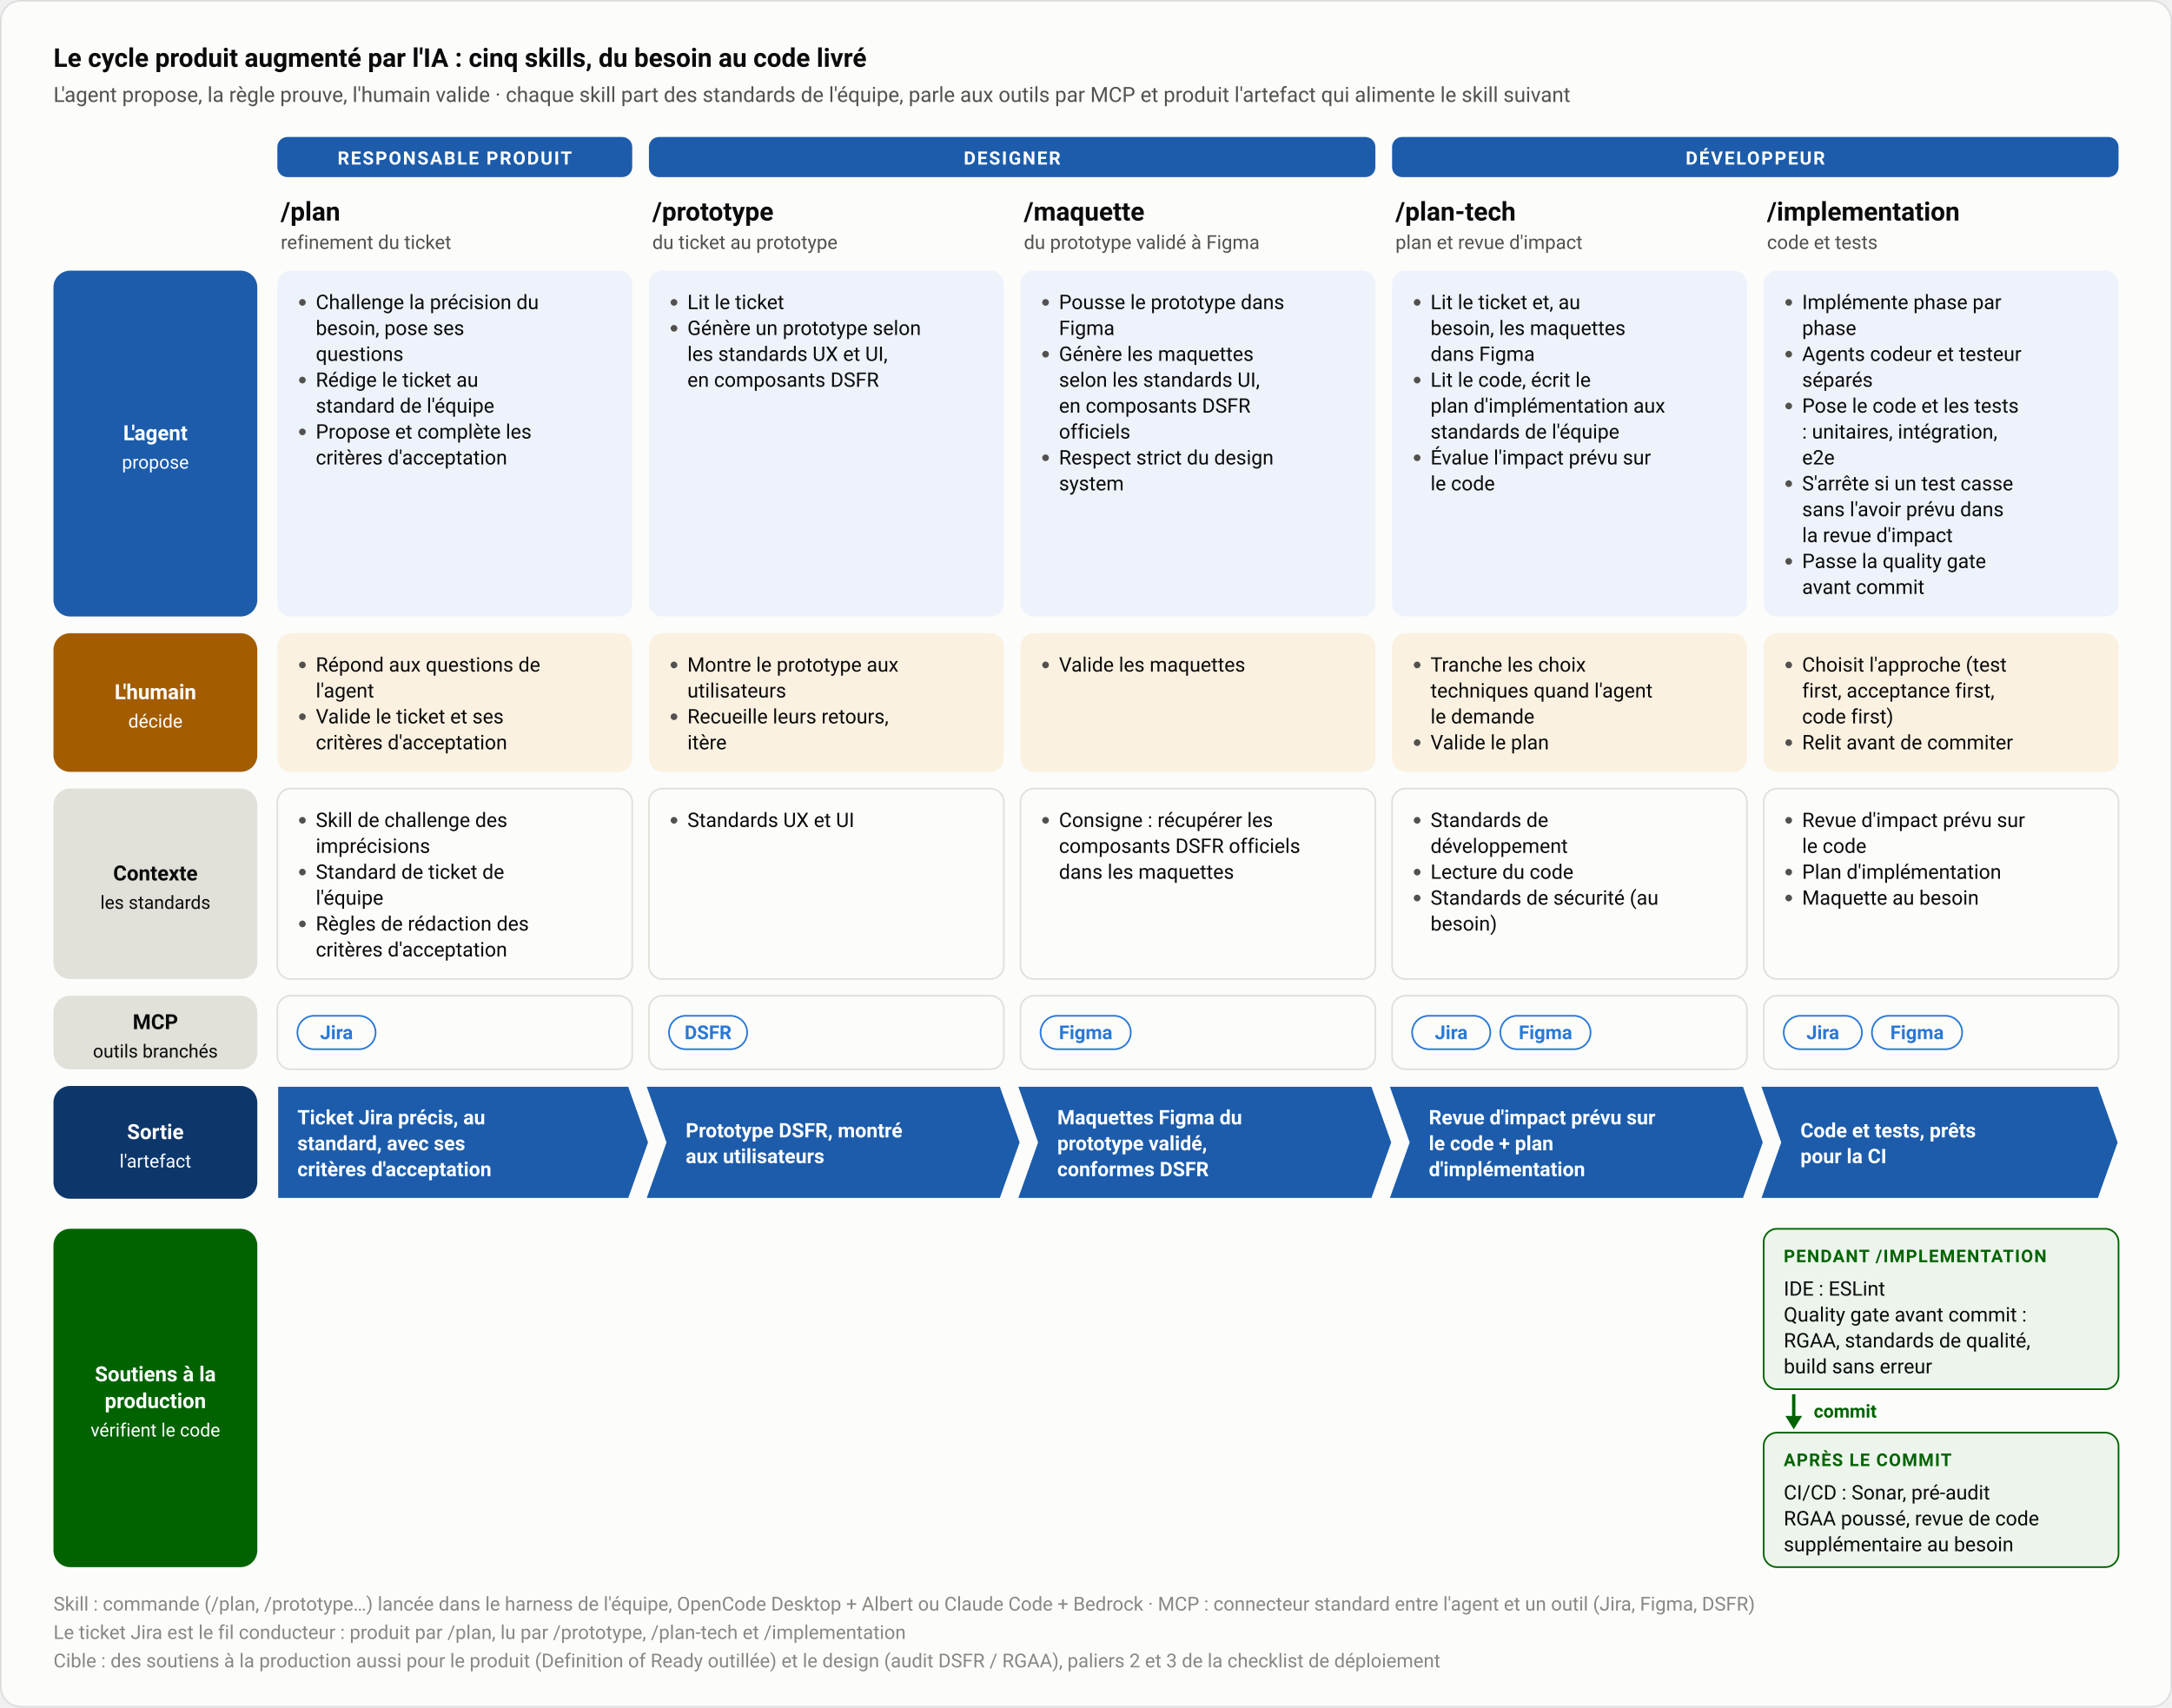
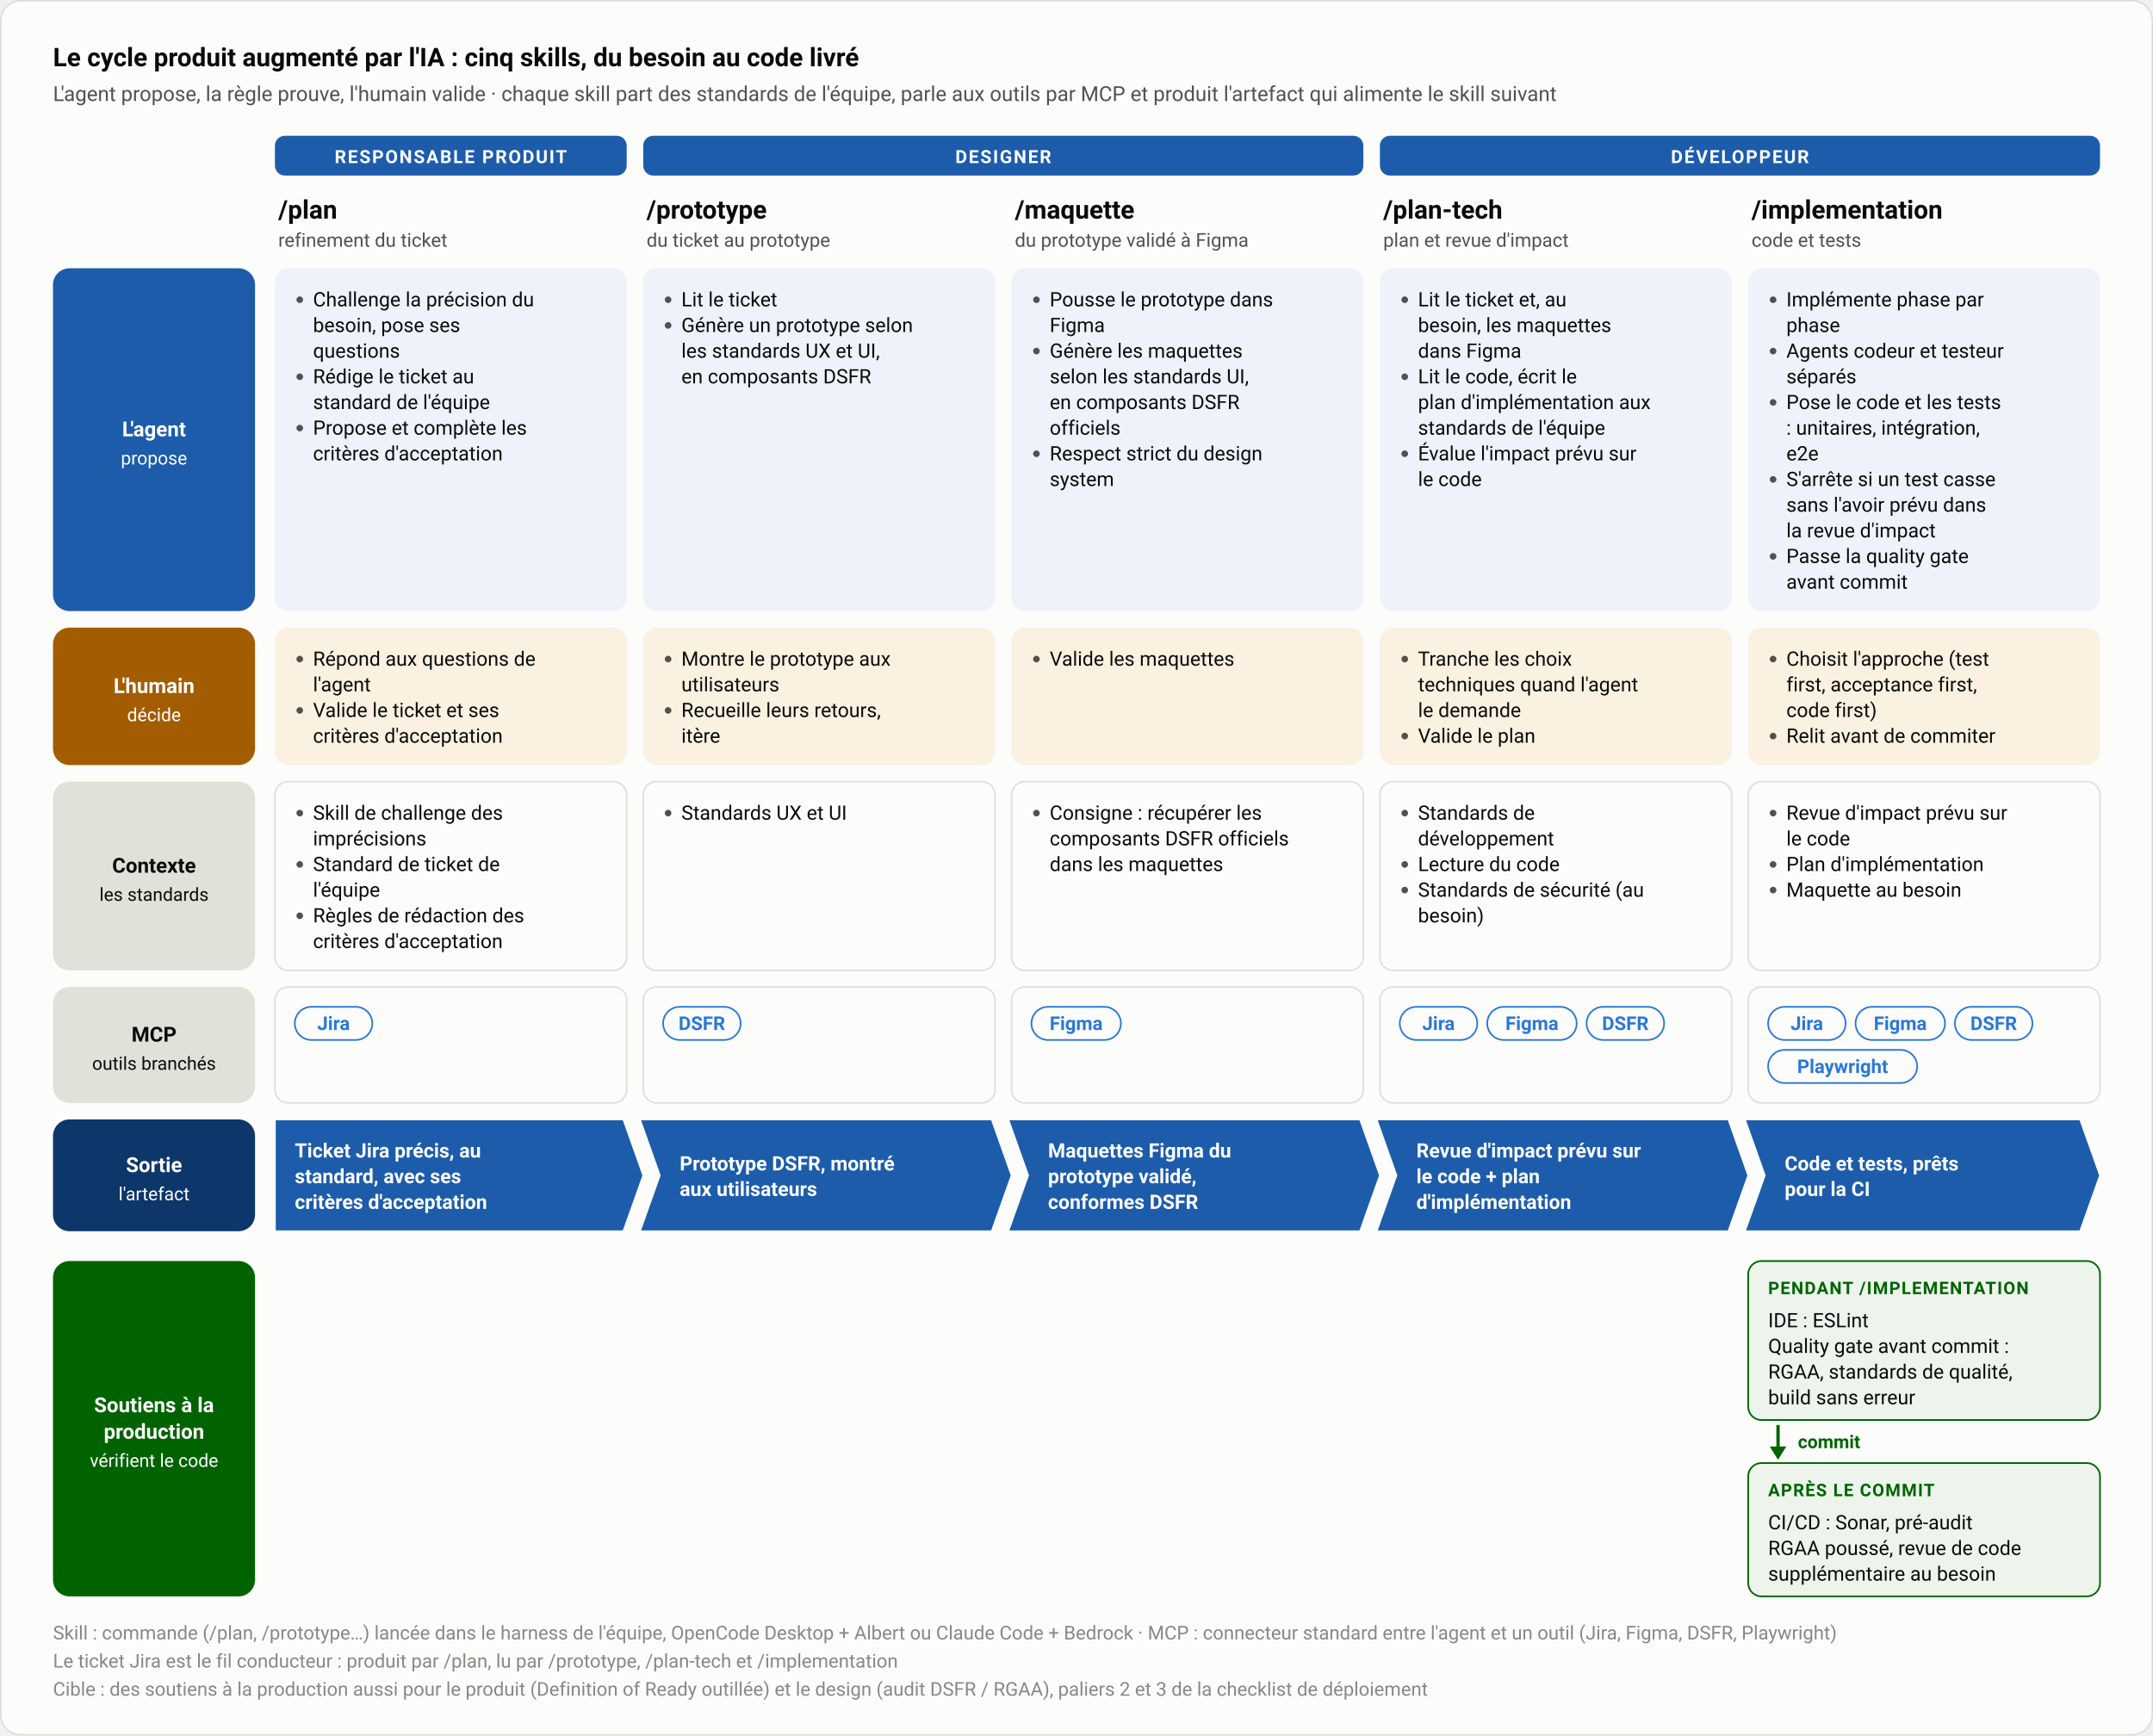
- <svg xmlns="http://www.w3.org/2000/svg" width="1300" height="1022.0" viewBox="0 0 1300 1022.0" font-family="-apple-system,'Segoe UI',system-ui,Roboto,'Helvetica Neue',Arial,sans-serif">
-   <rect x="0.5" y="0.5" width="1299" height="1021.0" rx="12" fill="#fcfcfb" stroke="rgba(11,11,11,0.10)" />
+ <svg xmlns="http://www.w3.org/2000/svg" width="1300" height="1048.0" viewBox="0 0 1300 1048.0" font-family="-apple-system,'Segoe UI',system-ui,Roboto,'Helvetica Neue',Arial,sans-serif">
+   <rect x="0.5" y="0.5" width="1299" height="1047.0" rx="12" fill="#fcfcfb" stroke="rgba(11,11,11,0.10)" />
  <text x="32.0" y="40.0" font-size="15.5" fill="#0b0b0b" font-weight="600" text-anchor="start">Le cycle produit augmenté par l'IA : cinq skills, du besoin au code livré</text>
  <text x="32.0" y="61.0" font-size="12.5" fill="#52514e" font-weight="normal" text-anchor="start">L'agent propose, la règle prouve, l'humain valide · chaque skill part des standards de l'équipe, parle aux outils par MCP et produit l'artefact qui alimente le skill suivant</text>
  <rect x="166.0" y="82.0" width="212.4" height="24.0" rx="6" fill="#1c5cab" />
  <text x="272.2" y="98.5" font-size="11" fill="#ffffff" font-weight="600" text-anchor="middle" letter-spacing="0.08em">RESPONSABLE PRODUIT</text>
  <rect x="388.4" y="82.0" width="434.8" height="24.0" rx="6" fill="#1c5cab" />
  <text x="605.8" y="98.5" font-size="11" fill="#ffffff" font-weight="600" text-anchor="middle" letter-spacing="0.08em">DESIGNER</text>
  <rect x="833.2" y="82.0" width="434.8" height="24.0" rx="6" fill="#1c5cab" />
  <text x="1050.6" y="98.5" font-size="11" fill="#ffffff" font-weight="600" text-anchor="middle" letter-spacing="0.08em">DÉVELOPPEUR</text>
  <text x="168.0" y="132.0" font-size="15.5" fill="#0b0b0b" font-weight="600" text-anchor="start">/plan</text>
  <text x="168.0" y="149.0" font-size="11.5" fill="#52514e" font-weight="normal" text-anchor="start">refinement du ticket</text>
  <text x="390.4" y="132.0" font-size="15.5" fill="#0b0b0b" font-weight="600" text-anchor="start">/prototype</text>
  <text x="390.4" y="149.0" font-size="11.5" fill="#52514e" font-weight="normal" text-anchor="start">du ticket au prototype</text>
  <text x="612.8" y="132.0" font-size="15.5" fill="#0b0b0b" font-weight="600" text-anchor="start">/maquette</text>
  <text x="612.8" y="149.0" font-size="11.5" fill="#52514e" font-weight="normal" text-anchor="start">du prototype validé à Figma</text>
  <text x="835.2" y="132.0" font-size="15.5" fill="#0b0b0b" font-weight="600" text-anchor="start">/plan-tech</text>
  <text x="835.2" y="149.0" font-size="11.5" fill="#52514e" font-weight="normal" text-anchor="start">plan et revue d'impact</text>
  <text x="1057.6" y="132.0" font-size="15.5" fill="#0b0b0b" font-weight="600" text-anchor="start">/implementation</text>
  <text x="1057.6" y="149.0" font-size="11.5" fill="#52514e" font-weight="normal" text-anchor="start">code et tests</text>
  <rect x="32.0" y="162.0" width="122.0" height="207.0" rx="10" fill="#1c5cab" />
  <text x="93.0" y="263.5" font-size="12.5" fill="#ffffff" font-weight="600" text-anchor="middle">L'agent</text>
  <text x="93.0" y="280.5" font-size="11" fill="#ffffff" font-weight="normal" text-anchor="middle">propose</text>
  <rect x="166.0" y="162.0" width="212.4" height="207.0" rx="8" fill="#edf2fb" />
  <circle cx="181.0" cy="181.0" r="2" fill="#52514e" />
  <text x="189.0" y="185.0" font-size="12" fill="#0b0b0b" font-weight="normal" text-anchor="start">Challenge la précision du</text>
  <text x="189.0" y="200.5" font-size="12" fill="#0b0b0b" font-weight="normal" text-anchor="start">besoin, pose ses</text>
  <text x="189.0" y="216.0" font-size="12" fill="#0b0b0b" font-weight="normal" text-anchor="start">questions</text>
  <circle cx="181.0" cy="227.5" r="2" fill="#52514e" />
  <text x="189.0" y="231.5" font-size="12" fill="#0b0b0b" font-weight="normal" text-anchor="start">Rédige le ticket au</text>
  <text x="189.0" y="247.0" font-size="12" fill="#0b0b0b" font-weight="normal" text-anchor="start">standard de l'équipe</text>
  <circle cx="181.0" cy="258.5" r="2" fill="#52514e" />
  <text x="189.0" y="262.5" font-size="12" fill="#0b0b0b" font-weight="normal" text-anchor="start">Propose et complète les</text>
  <text x="189.0" y="278.0" font-size="12" fill="#0b0b0b" font-weight="normal" text-anchor="start">critères d'acceptation</text>
  <rect x="388.4" y="162.0" width="212.4" height="207.0" rx="8" fill="#edf2fb" />
  <circle cx="403.4" cy="181.0" r="2" fill="#52514e" />
  <text x="411.4" y="185.0" font-size="12" fill="#0b0b0b" font-weight="normal" text-anchor="start">Lit le ticket</text>
  <circle cx="403.4" cy="196.5" r="2" fill="#52514e" />
  <text x="411.4" y="200.5" font-size="12" fill="#0b0b0b" font-weight="normal" text-anchor="start">Génère un prototype selon</text>
  <text x="411.4" y="216.0" font-size="12" fill="#0b0b0b" font-weight="normal" text-anchor="start">les standards UX et UI,</text>
  <text x="411.4" y="231.5" font-size="12" fill="#0b0b0b" font-weight="normal" text-anchor="start">en composants DSFR</text>
  <rect x="610.8" y="162.0" width="212.4" height="207.0" rx="8" fill="#edf2fb" />
  <circle cx="625.8" cy="181.0" r="2" fill="#52514e" />
  <text x="633.8" y="185.0" font-size="12" fill="#0b0b0b" font-weight="normal" text-anchor="start">Pousse le prototype dans</text>
  <text x="633.8" y="200.5" font-size="12" fill="#0b0b0b" font-weight="normal" text-anchor="start">Figma</text>
  <circle cx="625.8" cy="212.0" r="2" fill="#52514e" />
  <text x="633.8" y="216.0" font-size="12" fill="#0b0b0b" font-weight="normal" text-anchor="start">Génère les maquettes</text>
  <text x="633.8" y="231.5" font-size="12" fill="#0b0b0b" font-weight="normal" text-anchor="start">selon les standards UI,</text>
  <text x="633.8" y="247.0" font-size="12" fill="#0b0b0b" font-weight="normal" text-anchor="start">en composants DSFR</text>
  <text x="633.8" y="262.5" font-size="12" fill="#0b0b0b" font-weight="normal" text-anchor="start">officiels</text>
  <circle cx="625.8" cy="274.0" r="2" fill="#52514e" />
  <text x="633.8" y="278.0" font-size="12" fill="#0b0b0b" font-weight="normal" text-anchor="start">Respect strict du design</text>
  <text x="633.8" y="293.5" font-size="12" fill="#0b0b0b" font-weight="normal" text-anchor="start">system</text>
  <rect x="833.2" y="162.0" width="212.4" height="207.0" rx="8" fill="#edf2fb" />
  <circle cx="848.2" cy="181.0" r="2" fill="#52514e" />
  <text x="856.2" y="185.0" font-size="12" fill="#0b0b0b" font-weight="normal" text-anchor="start">Lit le ticket et, au</text>
  <text x="856.2" y="200.5" font-size="12" fill="#0b0b0b" font-weight="normal" text-anchor="start">besoin, les maquettes</text>
  <text x="856.2" y="216.0" font-size="12" fill="#0b0b0b" font-weight="normal" text-anchor="start">dans Figma</text>
  <circle cx="848.2" cy="227.5" r="2" fill="#52514e" />
  <text x="856.2" y="231.5" font-size="12" fill="#0b0b0b" font-weight="normal" text-anchor="start">Lit le code, écrit le</text>
  <text x="856.2" y="247.0" font-size="12" fill="#0b0b0b" font-weight="normal" text-anchor="start">plan d'implémentation aux</text>
  <text x="856.2" y="262.5" font-size="12" fill="#0b0b0b" font-weight="normal" text-anchor="start">standards de l'équipe</text>
  <circle cx="848.2" cy="274.0" r="2" fill="#52514e" />
  <text x="856.2" y="278.0" font-size="12" fill="#0b0b0b" font-weight="normal" text-anchor="start">Évalue l'impact prévu sur</text>
  <text x="856.2" y="293.5" font-size="12" fill="#0b0b0b" font-weight="normal" text-anchor="start">le code</text>
  <rect x="1055.6" y="162.0" width="212.4" height="207.0" rx="8" fill="#edf2fb" />
  <circle cx="1070.6" cy="181.0" r="2" fill="#52514e" />
  <text x="1078.6" y="185.0" font-size="12" fill="#0b0b0b" font-weight="normal" text-anchor="start">Implémente phase par</text>
  <text x="1078.6" y="200.5" font-size="12" fill="#0b0b0b" font-weight="normal" text-anchor="start">phase</text>
  <circle cx="1070.6" cy="212.0" r="2" fill="#52514e" />
  <text x="1078.6" y="216.0" font-size="12" fill="#0b0b0b" font-weight="normal" text-anchor="start">Agents codeur et testeur</text>
  <text x="1078.6" y="231.5" font-size="12" fill="#0b0b0b" font-weight="normal" text-anchor="start">séparés</text>
  <circle cx="1070.6" cy="243.0" r="2" fill="#52514e" />
  <text x="1078.6" y="247.0" font-size="12" fill="#0b0b0b" font-weight="normal" text-anchor="start">Pose le code et les tests</text>
  <text x="1078.6" y="262.5" font-size="12" fill="#0b0b0b" font-weight="normal" text-anchor="start">: unitaires, intégration,</text>
  <text x="1078.6" y="278.0" font-size="12" fill="#0b0b0b" font-weight="normal" text-anchor="start">e2e</text>
  <circle cx="1070.6" cy="289.5" r="2" fill="#52514e" />
  <text x="1078.6" y="293.5" font-size="12" fill="#0b0b0b" font-weight="normal" text-anchor="start">S'arrête si un test casse</text>
  <text x="1078.6" y="309.0" font-size="12" fill="#0b0b0b" font-weight="normal" text-anchor="start">sans l'avoir prévu dans</text>
  <text x="1078.6" y="324.5" font-size="12" fill="#0b0b0b" font-weight="normal" text-anchor="start">la revue d'impact</text>
  <circle cx="1070.6" cy="336.0" r="2" fill="#52514e" />
  <text x="1078.6" y="340.0" font-size="12" fill="#0b0b0b" font-weight="normal" text-anchor="start">Passe la quality gate</text>
  <text x="1078.6" y="355.5" font-size="12" fill="#0b0b0b" font-weight="normal" text-anchor="start">avant commit</text>
  <rect x="32.0" y="379.0" width="122.0" height="83.0" rx="10" fill="#a35d00" />
  <text x="93.0" y="418.5" font-size="12.5" fill="#ffffff" font-weight="600" text-anchor="middle">L'humain</text>
  <text x="93.0" y="435.5" font-size="11" fill="#ffffff" font-weight="normal" text-anchor="middle">décide</text>
  <rect x="166.0" y="379.0" width="212.4" height="83.0" rx="8" fill="#fbf1e1" />
  <circle cx="181.0" cy="398.0" r="2" fill="#52514e" />
  <text x="189.0" y="402.0" font-size="12" fill="#0b0b0b" font-weight="normal" text-anchor="start">Répond aux questions de</text>
  <text x="189.0" y="417.5" font-size="12" fill="#0b0b0b" font-weight="normal" text-anchor="start">l'agent</text>
  <circle cx="181.0" cy="429.0" r="2" fill="#52514e" />
  <text x="189.0" y="433.0" font-size="12" fill="#0b0b0b" font-weight="normal" text-anchor="start">Valide le ticket et ses</text>
  <text x="189.0" y="448.5" font-size="12" fill="#0b0b0b" font-weight="normal" text-anchor="start">critères d'acceptation</text>
  <rect x="388.4" y="379.0" width="212.4" height="83.0" rx="8" fill="#fbf1e1" />
  <circle cx="403.4" cy="398.0" r="2" fill="#52514e" />
  <text x="411.4" y="402.0" font-size="12" fill="#0b0b0b" font-weight="normal" text-anchor="start">Montre le prototype aux</text>
  <text x="411.4" y="417.5" font-size="12" fill="#0b0b0b" font-weight="normal" text-anchor="start">utilisateurs</text>
  <circle cx="403.4" cy="429.0" r="2" fill="#52514e" />
  <text x="411.4" y="433.0" font-size="12" fill="#0b0b0b" font-weight="normal" text-anchor="start">Recueille leurs retours,</text>
  <text x="411.4" y="448.5" font-size="12" fill="#0b0b0b" font-weight="normal" text-anchor="start">itère</text>
  <rect x="610.8" y="379.0" width="212.4" height="83.0" rx="8" fill="#fbf1e1" />
  <circle cx="625.8" cy="398.0" r="2" fill="#52514e" />
  <text x="633.8" y="402.0" font-size="12" fill="#0b0b0b" font-weight="normal" text-anchor="start">Valide les maquettes</text>
  <rect x="833.2" y="379.0" width="212.4" height="83.0" rx="8" fill="#fbf1e1" />
  <circle cx="848.2" cy="398.0" r="2" fill="#52514e" />
  <text x="856.2" y="402.0" font-size="12" fill="#0b0b0b" font-weight="normal" text-anchor="start">Tranche les choix</text>
  <text x="856.2" y="417.5" font-size="12" fill="#0b0b0b" font-weight="normal" text-anchor="start">techniques quand l'agent</text>
  <text x="856.2" y="433.0" font-size="12" fill="#0b0b0b" font-weight="normal" text-anchor="start">le demande</text>
  <circle cx="848.2" cy="444.5" r="2" fill="#52514e" />
  <text x="856.2" y="448.5" font-size="12" fill="#0b0b0b" font-weight="normal" text-anchor="start">Valide le plan</text>
  <rect x="1055.6" y="379.0" width="212.4" height="83.0" rx="8" fill="#fbf1e1" />
  <circle cx="1070.6" cy="398.0" r="2" fill="#52514e" />
  <text x="1078.6" y="402.0" font-size="12" fill="#0b0b0b" font-weight="normal" text-anchor="start">Choisit l'approche (test</text>
  <text x="1078.6" y="417.5" font-size="12" fill="#0b0b0b" font-weight="normal" text-anchor="start">first, acceptance first,</text>
  <text x="1078.6" y="433.0" font-size="12" fill="#0b0b0b" font-weight="normal" text-anchor="start">code first)</text>
  <circle cx="1070.6" cy="444.5" r="2" fill="#52514e" />
  <text x="1078.6" y="448.5" font-size="12" fill="#0b0b0b" font-weight="normal" text-anchor="start">Relit avant de commiter</text>
  <rect x="32.0" y="472.0" width="122.0" height="114.0" rx="10" fill="#e1e0d9" />
  <text x="93.0" y="527.0" font-size="12.5" fill="#0b0b0b" font-weight="600" text-anchor="middle">Contexte</text>
  <text x="93.0" y="544.0" font-size="11" fill="#0b0b0b" font-weight="normal" text-anchor="middle">les standards</text>
  <rect x="166.0" y="472.0" width="212.4" height="114.0" rx="8" fill="#fcfcfb" stroke="#e1e0d9" stroke-width="1" />
  <circle cx="181.0" cy="491.0" r="2" fill="#52514e" />
  <text x="189.0" y="495.0" font-size="12" fill="#0b0b0b" font-weight="normal" text-anchor="start">Skill de challenge des</text>
  <text x="189.0" y="510.5" font-size="12" fill="#0b0b0b" font-weight="normal" text-anchor="start">imprécisions</text>
  <circle cx="181.0" cy="522.0" r="2" fill="#52514e" />
  <text x="189.0" y="526.0" font-size="12" fill="#0b0b0b" font-weight="normal" text-anchor="start">Standard de ticket de</text>
  <text x="189.0" y="541.5" font-size="12" fill="#0b0b0b" font-weight="normal" text-anchor="start">l'équipe</text>
  <circle cx="181.0" cy="553.0" r="2" fill="#52514e" />
  <text x="189.0" y="557.0" font-size="12" fill="#0b0b0b" font-weight="normal" text-anchor="start">Règles de rédaction des</text>
  <text x="189.0" y="572.5" font-size="12" fill="#0b0b0b" font-weight="normal" text-anchor="start">critères d'acceptation</text>
  <rect x="388.4" y="472.0" width="212.4" height="114.0" rx="8" fill="#fcfcfb" stroke="#e1e0d9" stroke-width="1" />
  <circle cx="403.4" cy="491.0" r="2" fill="#52514e" />
  <text x="411.4" y="495.0" font-size="12" fill="#0b0b0b" font-weight="normal" text-anchor="start">Standards UX et UI</text>
  <rect x="610.8" y="472.0" width="212.4" height="114.0" rx="8" fill="#fcfcfb" stroke="#e1e0d9" stroke-width="1" />
  <circle cx="625.8" cy="491.0" r="2" fill="#52514e" />
  <text x="633.8" y="495.0" font-size="12" fill="#0b0b0b" font-weight="normal" text-anchor="start">Consigne : récupérer les</text>
  <text x="633.8" y="510.5" font-size="12" fill="#0b0b0b" font-weight="normal" text-anchor="start">composants DSFR officiels</text>
  <text x="633.8" y="526.0" font-size="12" fill="#0b0b0b" font-weight="normal" text-anchor="start">dans les maquettes</text>
  <rect x="833.2" y="472.0" width="212.4" height="114.0" rx="8" fill="#fcfcfb" stroke="#e1e0d9" stroke-width="1" />
  <circle cx="848.2" cy="491.0" r="2" fill="#52514e" />
  <text x="856.2" y="495.0" font-size="12" fill="#0b0b0b" font-weight="normal" text-anchor="start">Standards de</text>
  <text x="856.2" y="510.5" font-size="12" fill="#0b0b0b" font-weight="normal" text-anchor="start">développement</text>
  <circle cx="848.2" cy="522.0" r="2" fill="#52514e" />
  <text x="856.2" y="526.0" font-size="12" fill="#0b0b0b" font-weight="normal" text-anchor="start">Lecture du code</text>
  <circle cx="848.2" cy="537.5" r="2" fill="#52514e" />
  <text x="856.2" y="541.5" font-size="12" fill="#0b0b0b" font-weight="normal" text-anchor="start">Standards de sécurité (au</text>
  <text x="856.2" y="557.0" font-size="12" fill="#0b0b0b" font-weight="normal" text-anchor="start">besoin)</text>
  <rect x="1055.6" y="472.0" width="212.4" height="114.0" rx="8" fill="#fcfcfb" stroke="#e1e0d9" stroke-width="1" />
  <circle cx="1070.6" cy="491.0" r="2" fill="#52514e" />
  <text x="1078.6" y="495.0" font-size="12" fill="#0b0b0b" font-weight="normal" text-anchor="start">Revue d'impact prévu sur</text>
  <text x="1078.6" y="510.5" font-size="12" fill="#0b0b0b" font-weight="normal" text-anchor="start">le code</text>
  <circle cx="1070.6" cy="522.0" r="2" fill="#52514e" />
  <text x="1078.6" y="526.0" font-size="12" fill="#0b0b0b" font-weight="normal" text-anchor="start">Plan d'implémentation</text>
  <circle cx="1070.6" cy="537.5" r="2" fill="#52514e" />
  <text x="1078.6" y="541.5" font-size="12" fill="#0b0b0b" font-weight="normal" text-anchor="start">Maquette au besoin</text>
-   <rect x="32.0" y="596.0" width="122.0" height="44.0" rx="10" fill="#e1e0d9" />
-   <text x="93.0" y="616.0" font-size="12.5" fill="#0b0b0b" font-weight="600" text-anchor="middle">MCP</text>
-   <text x="93.0" y="633.0" font-size="11" fill="#0b0b0b" font-weight="normal" text-anchor="middle">outils branchés</text>
-   <rect x="166.0" y="596.0" width="212.4" height="44.0" rx="8" fill="#fcfcfb" stroke="#e1e0d9" stroke-width="1" />
+   <rect x="32.0" y="596.0" width="122.0" height="70.0" rx="10" fill="#e1e0d9" />
+   <text x="93.0" y="629.0" font-size="12.5" fill="#0b0b0b" font-weight="600" text-anchor="middle">MCP</text>
+   <text x="93.0" y="646.0" font-size="11" fill="#0b0b0b" font-weight="normal" text-anchor="middle">outils branchés</text>
+   <rect x="166.0" y="596.0" width="212.4" height="70.0" rx="8" fill="#fcfcfb" stroke="#e1e0d9" stroke-width="1" />
  <rect x="178.0" y="608.0" width="46.8" height="20.0" rx="10" fill="#fcfcfb" stroke="#2a78d6" stroke-width="1" />
  <text x="201.4" y="622.0" font-size="11.5" fill="#2a78d6" font-weight="600" text-anchor="middle">Jira</text>
-   <rect x="388.4" y="596.0" width="212.4" height="44.0" rx="8" fill="#fcfcfb" stroke="#e1e0d9" stroke-width="1" />
+   <rect x="388.4" y="596.0" width="212.4" height="70.0" rx="8" fill="#fcfcfb" stroke="#e1e0d9" stroke-width="1" />
  <rect x="400.4" y="608.0" width="46.8" height="20.0" rx="10" fill="#fcfcfb" stroke="#2a78d6" stroke-width="1" />
  <text x="423.8" y="622.0" font-size="11.5" fill="#2a78d6" font-weight="600" text-anchor="middle">DSFR</text>
-   <rect x="610.8" y="596.0" width="212.4" height="44.0" rx="8" fill="#fcfcfb" stroke="#e1e0d9" stroke-width="1" />
+   <rect x="610.8" y="596.0" width="212.4" height="70.0" rx="8" fill="#fcfcfb" stroke="#e1e0d9" stroke-width="1" />
  <rect x="622.8" y="608.0" width="54.0" height="20.0" rx="10" fill="#fcfcfb" stroke="#2a78d6" stroke-width="1" />
  <text x="649.8" y="622.0" font-size="11.5" fill="#2a78d6" font-weight="600" text-anchor="middle">Figma</text>
-   <rect x="833.2" y="596.0" width="212.4" height="44.0" rx="8" fill="#fcfcfb" stroke="#e1e0d9" stroke-width="1" />
+   <rect x="833.2" y="596.0" width="212.4" height="70.0" rx="8" fill="#fcfcfb" stroke="#e1e0d9" stroke-width="1" />
  <rect x="845.2" y="608.0" width="46.8" height="20.0" rx="10" fill="#fcfcfb" stroke="#2a78d6" stroke-width="1" />
  <text x="868.6" y="622.0" font-size="11.5" fill="#2a78d6" font-weight="600" text-anchor="middle">Jira</text>
  <rect x="898.0" y="608.0" width="54.0" height="20.0" rx="10" fill="#fcfcfb" stroke="#2a78d6" stroke-width="1" />
  <text x="925.0" y="622.0" font-size="11.5" fill="#2a78d6" font-weight="600" text-anchor="middle">Figma</text>
-   <rect x="1055.6" y="596.0" width="212.4" height="44.0" rx="8" fill="#fcfcfb" stroke="#e1e0d9" stroke-width="1" />
+   <rect x="958.0" y="608.0" width="46.8" height="20.0" rx="10" fill="#fcfcfb" stroke="#2a78d6" stroke-width="1" />
+   <text x="981.4" y="622.0" font-size="11.5" fill="#2a78d6" font-weight="600" text-anchor="middle">DSFR</text>
+   <rect x="1055.6" y="596.0" width="212.4" height="70.0" rx="8" fill="#fcfcfb" stroke="#e1e0d9" stroke-width="1" />
  <rect x="1067.6" y="608.0" width="46.8" height="20.0" rx="10" fill="#fcfcfb" stroke="#2a78d6" stroke-width="1" />
  <text x="1091.0" y="622.0" font-size="11.5" fill="#2a78d6" font-weight="600" text-anchor="middle">Jira</text>
  <rect x="1120.4" y="608.0" width="54.0" height="20.0" rx="10" fill="#fcfcfb" stroke="#2a78d6" stroke-width="1" />
  <text x="1147.4" y="622.0" font-size="11.5" fill="#2a78d6" font-weight="600" text-anchor="middle">Figma</text>
-   <rect x="32.0" y="650.0" width="122.0" height="67.5" rx="10" fill="#0d366b" />
-   <text x="93.0" y="681.8" font-size="12.5" fill="#ffffff" font-weight="600" text-anchor="middle">Sortie</text>
-   <text x="93.0" y="698.8" font-size="11" fill="#ffffff" font-weight="normal" text-anchor="middle">l'artefact</text>
-   <path d="M166.0,650.0 L376.4,650.0 L388.4,683.8 L376.4,717.5 L166.0,717.5 Z" fill="#1c5cab" stroke="#fcfcfb" stroke-width="1" />
-   <text x="178.0" y="673.0" font-size="12" fill="#ffffff" font-weight="600" text-anchor="start">Ticket Jira précis, au</text>
-   <text x="178.0" y="688.5" font-size="12" fill="#ffffff" font-weight="600" text-anchor="start">standard, avec ses</text>
-   <text x="178.0" y="704.0" font-size="12" fill="#ffffff" font-weight="600" text-anchor="start">critères d'acceptation</text>
-   <path d="M386.4,650.0 L598.8,650.0 L610.8,683.8 L598.8,717.5 L386.4,717.5 L398.4,683.8 Z" fill="#1c5cab" stroke="#fcfcfb" stroke-width="1" />
-   <text x="410.4" y="680.8" font-size="12" fill="#ffffff" font-weight="600" text-anchor="start">Prototype DSFR, montré</text>
-   <text x="410.4" y="696.2" font-size="12" fill="#ffffff" font-weight="600" text-anchor="start">aux utilisateurs</text>
-   <path d="M608.8,650.0 L821.2,650.0 L833.2,683.8 L821.2,717.5 L608.8,717.5 L620.8,683.8 Z" fill="#1c5cab" stroke="#fcfcfb" stroke-width="1" />
-   <text x="632.8" y="673.0" font-size="12" fill="#ffffff" font-weight="600" text-anchor="start">Maquettes Figma du</text>
-   <text x="632.8" y="688.5" font-size="12" fill="#ffffff" font-weight="600" text-anchor="start">prototype validé,</text>
-   <text x="632.8" y="704.0" font-size="12" fill="#ffffff" font-weight="600" text-anchor="start">conformes DSFR</text>
-   <path d="M831.2,650.0 L1043.6,650.0 L1055.6,683.8 L1043.6,717.5 L831.2,717.5 L843.2,683.8 Z" fill="#1c5cab" stroke="#fcfcfb" stroke-width="1" />
-   <text x="855.2" y="673.0" font-size="12" fill="#ffffff" font-weight="600" text-anchor="start">Revue d'impact prévu sur</text>
-   <text x="855.2" y="688.5" font-size="12" fill="#ffffff" font-weight="600" text-anchor="start">le code + plan</text>
-   <text x="855.2" y="704.0" font-size="12" fill="#ffffff" font-weight="600" text-anchor="start">d'implémentation</text>
-   <path d="M1053.6,650.0 L1256.0,650.0 L1268.0,683.8 L1256.0,717.5 L1053.6,717.5 L1065.6,683.8 Z" fill="#1c5cab" stroke="#fcfcfb" stroke-width="1" />
-   <text x="1077.6" y="680.8" font-size="12" fill="#ffffff" font-weight="600" text-anchor="start">Code et tests, prêts</text>
-   <text x="1077.6" y="696.2" font-size="12" fill="#ffffff" font-weight="600" text-anchor="start">pour la CI</text>
-   <rect x="32.0" y="735.5" width="122.0" height="202.5" rx="10" fill="#006300" />
-   <text x="93.0" y="826.8" font-size="12.5" fill="#ffffff" font-weight="600" text-anchor="middle">Soutiens à la</text>
-   <text x="93.0" y="842.8" font-size="12.5" fill="#ffffff" font-weight="600" text-anchor="middle">production</text>
-   <text x="93.0" y="859.8" font-size="11" fill="#ffffff" font-weight="normal" text-anchor="middle">vérifient le code</text>
-   <rect x="1055.6" y="735.5" width="212.4" height="96.0" rx="8" fill="#ecf4ec" stroke="#006300" stroke-width="1" />
-   <text x="1067.6" y="755.5" font-size="10.5" fill="#006300" font-weight="600" text-anchor="start" letter-spacing="0.06em">PENDANT /IMPLEMENTATION</text>
-   <text x="1067.6" y="775.5" font-size="12" fill="#0b0b0b" font-weight="normal" text-anchor="start">IDE : ESLint</text>
-   <text x="1067.6" y="791.0" font-size="12" fill="#0b0b0b" font-weight="normal" text-anchor="start">Quality gate avant commit :</text>
-   <text x="1067.6" y="806.5" font-size="12" fill="#0b0b0b" font-weight="normal" text-anchor="start">RGAA, standards de qualité,</text>
-   <text x="1067.6" y="822.0" font-size="12" fill="#0b0b0b" font-weight="normal" text-anchor="start">build sans erreur</text>
-   <line x1="1073.6" y1="834.5" x2="1073.6" y2="848.5" stroke="#006300" stroke-width="2" />
-   <path d="M1073.6,855.5 l-5,-8 h10 z" fill="#006300" />
-   <text x="1085.6" y="848.5" font-size="11" fill="#006300" font-weight="600" text-anchor="start">commit</text>
-   <rect x="1055.6" y="857.5" width="212.4" height="80.5" rx="8" fill="#ecf4ec" stroke="#006300" stroke-width="1" />
-   <text x="1067.6" y="877.5" font-size="10.5" fill="#006300" font-weight="600" text-anchor="start" letter-spacing="0.06em">APRÈS LE COMMIT</text>
-   <text x="1067.6" y="897.5" font-size="12" fill="#0b0b0b" font-weight="normal" text-anchor="start">CI/CD : Sonar, pré-audit</text>
-   <text x="1067.6" y="913.0" font-size="12" fill="#0b0b0b" font-weight="normal" text-anchor="start">RGAA poussé, revue de code</text>
-   <text x="1067.6" y="928.5" font-size="12" fill="#0b0b0b" font-weight="normal" text-anchor="start">supplémentaire au besoin</text>
-   <text x="32.0" y="964.0" font-size="11.5" fill="#898781" font-weight="normal" text-anchor="start">Skill : commande (/plan, /prototype…) lancée dans le harness de l'équipe, OpenCode Desktop + Albert ou Claude Code + Bedrock · MCP : connecteur standard entre l'agent et un outil (Jira, Figma, DSFR)</text>
-   <text x="32.0" y="981.0" font-size="11.5" fill="#898781" font-weight="normal" text-anchor="start">Le ticket Jira est le fil conducteur : produit par /plan, lu par /prototype, /plan-tech et /implementation</text>
-   <text x="32.0" y="998.0" font-size="11.5" fill="#898781" font-weight="normal" text-anchor="start">Cible : des soutiens à la production aussi pour le produit (Definition of Ready outillée) et le design (audit DSFR / RGAA), paliers 2 et 3 de la checklist de déploiement</text>
+   <rect x="1180.4" y="608.0" width="46.8" height="20.0" rx="10" fill="#fcfcfb" stroke="#2a78d6" stroke-width="1" />
+   <text x="1203.8" y="622.0" font-size="11.5" fill="#2a78d6" font-weight="600" text-anchor="middle">DSFR</text>
+   <rect x="1067.6" y="634.0" width="90.0" height="20.0" rx="10" fill="#fcfcfb" stroke="#2a78d6" stroke-width="1" />
+   <text x="1112.6" y="648.0" font-size="11.5" fill="#2a78d6" font-weight="600" text-anchor="middle">Playwright</text>
+   <rect x="32.0" y="676.0" width="122.0" height="67.5" rx="10" fill="#0d366b" />
+   <text x="93.0" y="707.8" font-size="12.5" fill="#ffffff" font-weight="600" text-anchor="middle">Sortie</text>
+   <text x="93.0" y="724.8" font-size="11" fill="#ffffff" font-weight="normal" text-anchor="middle">l'artefact</text>
+   <path d="M166.0,676.0 L376.4,676.0 L388.4,709.8 L376.4,743.5 L166.0,743.5 Z" fill="#1c5cab" stroke="#fcfcfb" stroke-width="1" />
+   <text x="178.0" y="699.0" font-size="12" fill="#ffffff" font-weight="600" text-anchor="start">Ticket Jira précis, au</text>
+   <text x="178.0" y="714.5" font-size="12" fill="#ffffff" font-weight="600" text-anchor="start">standard, avec ses</text>
+   <text x="178.0" y="730.0" font-size="12" fill="#ffffff" font-weight="600" text-anchor="start">critères d'acceptation</text>
+   <path d="M386.4,676.0 L598.8,676.0 L610.8,709.8 L598.8,743.5 L386.4,743.5 L398.4,709.8 Z" fill="#1c5cab" stroke="#fcfcfb" stroke-width="1" />
+   <text x="410.4" y="706.8" font-size="12" fill="#ffffff" font-weight="600" text-anchor="start">Prototype DSFR, montré</text>
+   <text x="410.4" y="722.2" font-size="12" fill="#ffffff" font-weight="600" text-anchor="start">aux utilisateurs</text>
+   <path d="M608.8,676.0 L821.2,676.0 L833.2,709.8 L821.2,743.5 L608.8,743.5 L620.8,709.8 Z" fill="#1c5cab" stroke="#fcfcfb" stroke-width="1" />
+   <text x="632.8" y="699.0" font-size="12" fill="#ffffff" font-weight="600" text-anchor="start">Maquettes Figma du</text>
+   <text x="632.8" y="714.5" font-size="12" fill="#ffffff" font-weight="600" text-anchor="start">prototype validé,</text>
+   <text x="632.8" y="730.0" font-size="12" fill="#ffffff" font-weight="600" text-anchor="start">conformes DSFR</text>
+   <path d="M831.2,676.0 L1043.6,676.0 L1055.6,709.8 L1043.6,743.5 L831.2,743.5 L843.2,709.8 Z" fill="#1c5cab" stroke="#fcfcfb" stroke-width="1" />
+   <text x="855.2" y="699.0" font-size="12" fill="#ffffff" font-weight="600" text-anchor="start">Revue d'impact prévu sur</text>
+   <text x="855.2" y="714.5" font-size="12" fill="#ffffff" font-weight="600" text-anchor="start">le code + plan</text>
+   <text x="855.2" y="730.0" font-size="12" fill="#ffffff" font-weight="600" text-anchor="start">d'implémentation</text>
+   <path d="M1053.6,676.0 L1256.0,676.0 L1268.0,709.8 L1256.0,743.5 L1053.6,743.5 L1065.6,709.8 Z" fill="#1c5cab" stroke="#fcfcfb" stroke-width="1" />
+   <text x="1077.6" y="706.8" font-size="12" fill="#ffffff" font-weight="600" text-anchor="start">Code et tests, prêts</text>
+   <text x="1077.6" y="722.2" font-size="12" fill="#ffffff" font-weight="600" text-anchor="start">pour la CI</text>
+   <rect x="32.0" y="761.5" width="122.0" height="202.5" rx="10" fill="#006300" />
+   <text x="93.0" y="852.8" font-size="12.5" fill="#ffffff" font-weight="600" text-anchor="middle">Soutiens à la</text>
+   <text x="93.0" y="868.8" font-size="12.5" fill="#ffffff" font-weight="600" text-anchor="middle">production</text>
+   <text x="93.0" y="885.8" font-size="11" fill="#ffffff" font-weight="normal" text-anchor="middle">vérifient le code</text>
+   <rect x="1055.6" y="761.5" width="212.4" height="96.0" rx="8" fill="#ecf4ec" stroke="#006300" stroke-width="1" />
+   <text x="1067.6" y="781.5" font-size="10.5" fill="#006300" font-weight="600" text-anchor="start" letter-spacing="0.06em">PENDANT /IMPLEMENTATION</text>
+   <text x="1067.6" y="801.5" font-size="12" fill="#0b0b0b" font-weight="normal" text-anchor="start">IDE : ESLint</text>
+   <text x="1067.6" y="817.0" font-size="12" fill="#0b0b0b" font-weight="normal" text-anchor="start">Quality gate avant commit :</text>
+   <text x="1067.6" y="832.5" font-size="12" fill="#0b0b0b" font-weight="normal" text-anchor="start">RGAA, standards de qualité,</text>
+   <text x="1067.6" y="848.0" font-size="12" fill="#0b0b0b" font-weight="normal" text-anchor="start">build sans erreur</text>
+   <line x1="1073.6" y1="860.5" x2="1073.6" y2="874.5" stroke="#006300" stroke-width="2" />
+   <path d="M1073.6,881.5 l-5,-8 h10 z" fill="#006300" />
+   <text x="1085.6" y="874.5" font-size="11" fill="#006300" font-weight="600" text-anchor="start">commit</text>
+   <rect x="1055.6" y="883.5" width="212.4" height="80.5" rx="8" fill="#ecf4ec" stroke="#006300" stroke-width="1" />
+   <text x="1067.6" y="903.5" font-size="10.5" fill="#006300" font-weight="600" text-anchor="start" letter-spacing="0.06em">APRÈS LE COMMIT</text>
+   <text x="1067.6" y="923.5" font-size="12" fill="#0b0b0b" font-weight="normal" text-anchor="start">CI/CD : Sonar, pré-audit</text>
+   <text x="1067.6" y="939.0" font-size="12" fill="#0b0b0b" font-weight="normal" text-anchor="start">RGAA poussé, revue de code</text>
+   <text x="1067.6" y="954.5" font-size="12" fill="#0b0b0b" font-weight="normal" text-anchor="start">supplémentaire au besoin</text>
+   <text x="32.0" y="990.0" font-size="11.5" fill="#898781" font-weight="normal" text-anchor="start">Skill : commande (/plan, /prototype…) lancée dans le harness de l'équipe, OpenCode Desktop + Albert ou Claude Code + Bedrock · MCP : connecteur standard entre l'agent et un outil (Jira, Figma, DSFR, Playwright)</text>
+   <text x="32.0" y="1007.0" font-size="11.5" fill="#898781" font-weight="normal" text-anchor="start">Le ticket Jira est le fil conducteur : produit par /plan, lu par /prototype, /plan-tech et /implementation</text>
+   <text x="32.0" y="1024.0" font-size="11.5" fill="#898781" font-weight="normal" text-anchor="start">Cible : des soutiens à la production aussi pour le produit (Definition of Ready outillée) et le design (audit DSFR / RGAA), paliers 2 et 3 de la checklist de déploiement</text>
</svg>
